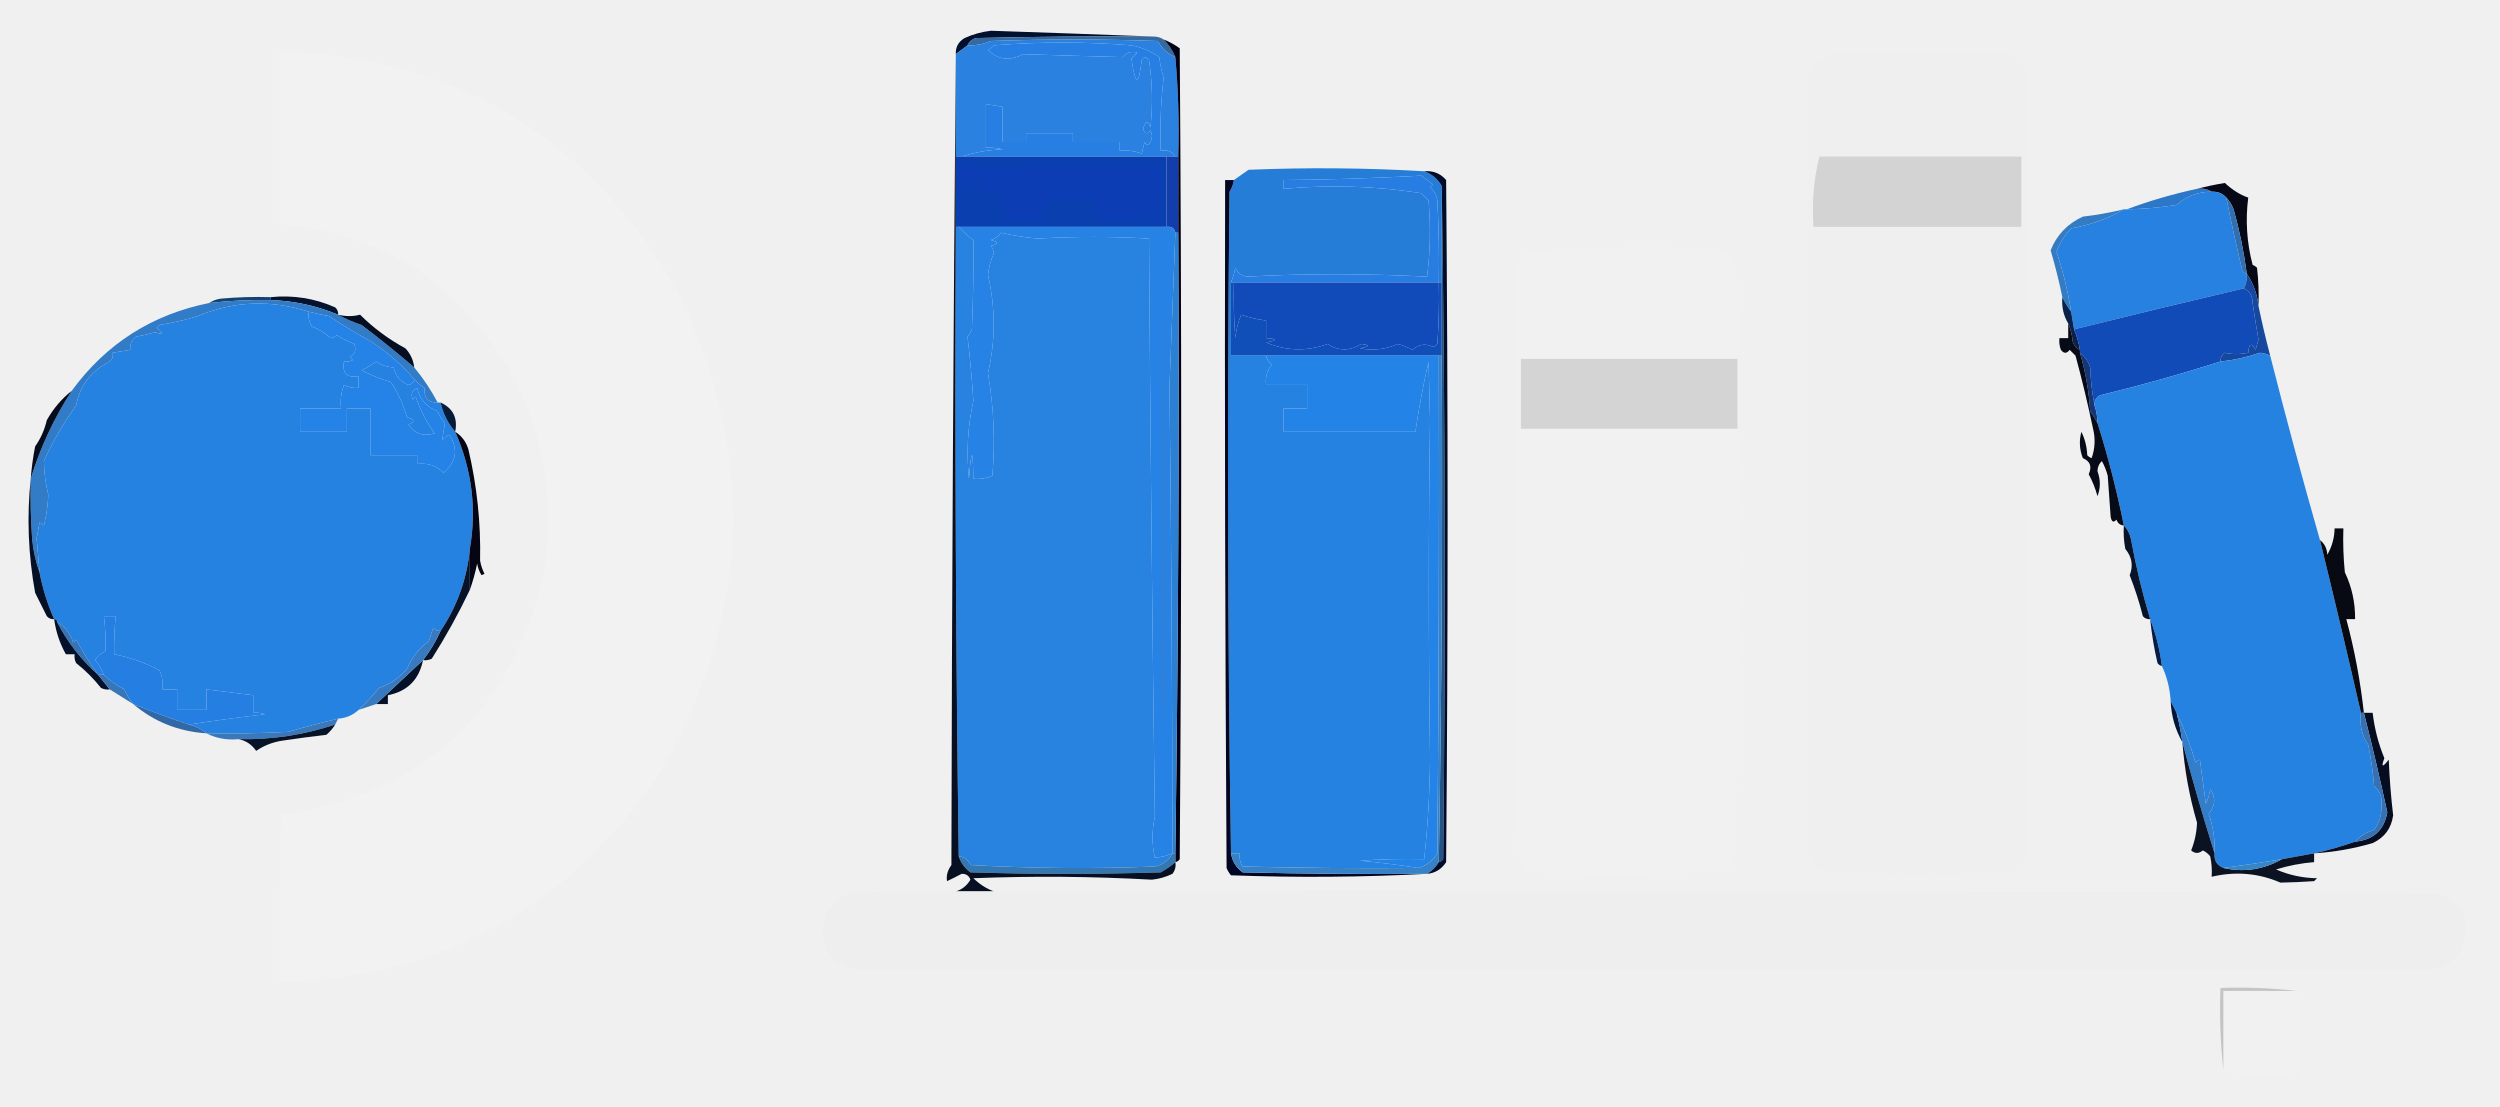
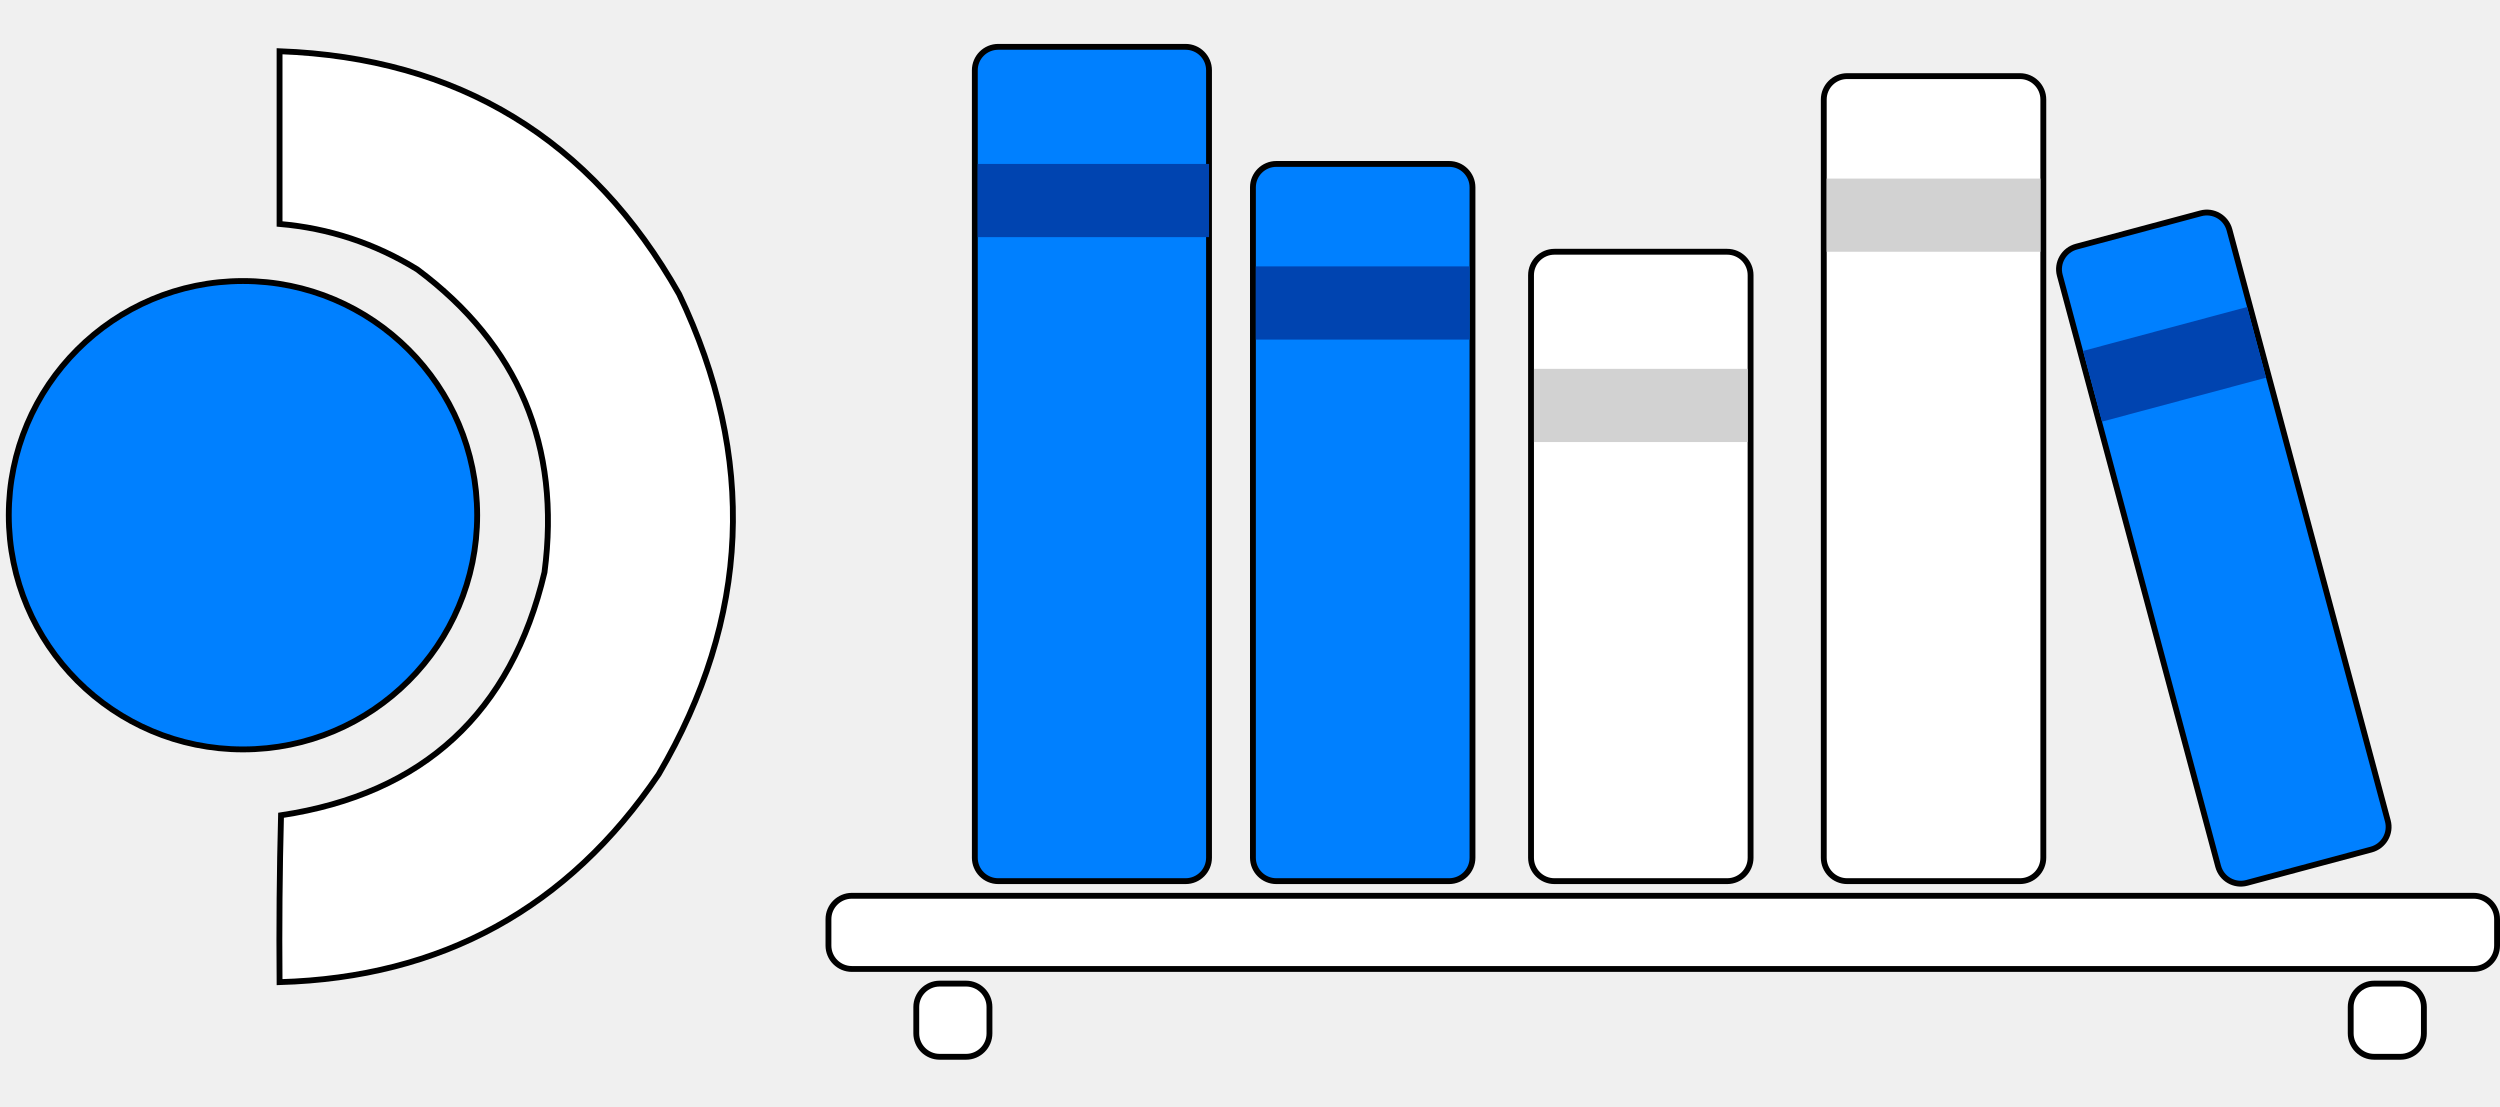
<svg xmlns="http://www.w3.org/2000/svg" version="1.1" width="854px" height="378px" viewBox="217 444 854 378" preserveAspectRatio="xMidYMid meet" style="shape-rendering:geometricPrecision; text-rendering:geometricPrecision; image-rendering:optimizeQuality; fill-rule:evenodd; clip-rule:evenodd">
-   <g>
-     <path style="opacity:1" fill="#01112d" d="M 611.5,456.5 C 591.164,456.333 570.831,456.5 550.5,457C 549.058,457.377 548.058,458.21 547.5,459.5C 546.167,460.5 544.833,461.5 543.5,462.5C 543.393,460.097 544.393,458.264 546.5,457C 549.362,455.701 552.362,454.868 555.5,454.5C 574.32,455.129 592.987,455.796 611.5,456.5 Z" />
+   <style>
+         .steam-blue { fill:#0080FF; }
+         .steam-blue-dark { fill:#0044B0; }
+         .steam-light { fill:#FFFFFF; }
+         .steam-light-soft { fill:#D2D2D2; }
+         .steam-stroke-dark { stroke:#000000; stroke-width:2; }
+         .round { rx:8; ry:8; }
+     </style>
+   <g id="deck-icon">
+     <g id="semi-circle">
+       <path class="steam-light steam-stroke-dark" d="M 312.5,461.5 C 373.539,463.763 419.039,491.43 449,544.5C 475.648,600.403 473.314,655.069 442,708.5C 411.013,754.246 367.846,777.913 312.5,779.5C 312.333,760.497 312.5,741.497 313,722.5C 361.661,715.155 391.661,687.488 403,639.5C 408.643,596.312 394.143,561.812 359.5,536C 344.981,527.105 329.315,521.938 312.5,520.5C 312.5,500.833 312.5,481.167 312.5,461.5 Z" />
+     </g>
+     <g id="circle">
+       <circle id="deck-circle" cx="300" cy="620" r="80" class="steam-blue steam-stroke-dark" />
+     </g>
  </g>
-   <g>
-     <path style="opacity:1" fill="#356aa0" d="M 611.5,456.5 C 612.609,456.557 613.609,456.89 614.5,457.5C 616.252,459.246 617.585,461.246 618.5,463.5C 615.881,462.355 613.881,460.521 612.5,458C 593.5,457.333 574.5,457.333 555.5,458C 552.937,459.079 550.271,459.579 547.5,459.5C 548.058,458.21 549.058,457.377 550.5,457C 570.831,456.5 591.164,456.333 611.5,456.5 Z" />
-   </g>
-   <g>
-     <path style="opacity:1" fill="#f2f2f2" d="M 312.5,461.5 C 373.539,463.763 419.039,491.43 449,544.5C 475.648,600.403 473.314,655.069 442,708.5C 411.013,754.246 367.846,777.913 312.5,779.5C 312.333,760.497 312.5,741.497 313,722.5C 361.661,715.155 391.661,687.488 403,639.5C 408.643,596.312 394.143,561.812 359.5,536C 344.981,527.105 329.315,521.938 312.5,520.5C 312.5,500.833 312.5,481.167 312.5,461.5 Z" />
-   </g>
-   <g>
-     <path style="opacity:1" fill="#2a81df" d="M 618.5,463.5 C 619.495,474.654 619.828,485.988 619.5,497.5C 619.167,497.5 618.833,497.5 618.5,497.5C 617.448,495.744 615.781,495.077 613.5,495.5C 613.197,487.111 613.53,478.778 614.5,470.5C 613.787,468.224 613.287,465.891 613,463.5C 610.162,461.501 606.995,460.168 603.5,459.5C 587.838,458.229 572.171,458.229 556.5,459.5C 555.975,460.192 555.308,460.692 554.5,461C 557.854,464.45 561.854,464.95 566.5,462.5C 578.1,462.892 589.433,463.226 600.5,463.5C 601.869,461.876 603.536,461.376 605.5,462C 604.833,462.667 604.167,463.333 603.5,464C 604.825,473.377 605.991,473.544 607,464.5C 607.741,463.359 608.575,463.359 609.5,464.5C 610.665,472.145 610.831,479.812 610,487.5C 609.07,485.034 608.237,485.201 607.5,488C 608.01,489.826 608.844,489.993 610,488.5C 610.667,489.833 610.667,491.167 610,492.5C 609.333,493.833 608.667,493.833 608,492.5C 607.667,493.833 607.333,495.167 607,496.5C 604.619,495.565 602.119,495.232 599.5,495.5C 599.5,494.5 599.5,493.5 599.5,492.5C 594.167,492.5 588.833,492.5 583.5,492.5C 583.5,491.5 583.5,490.5 583.5,489.5C 578.167,489.5 572.833,489.5 567.5,489.5C 567.5,490.5 567.5,491.5 567.5,492.5C 564.833,492.5 562.167,492.5 559.5,492.5C 559.5,488.5 559.5,484.5 559.5,480.5C 557.5,480.167 555.5,479.833 553.5,479.5C 553.5,484.5 553.5,489.5 553.5,494.5C 555.527,494.338 557.527,494.505 559.5,495C 554.588,495.222 549.921,496.055 545.5,497.5C 544.833,497.5 544.167,497.5 543.5,497.5C 543.5,486.167 543.5,474.833 543.5,463.5C 543.5,463.167 543.5,462.833 543.5,462.5C 544.833,461.5 546.167,460.5 547.5,459.5C 550.271,459.579 552.937,459.079 555.5,458C 574.5,457.333 593.5,457.333 612.5,458C 613.881,460.521 615.881,462.355 618.5,463.5 Z" />
-   </g>
-   <g>
-     <path style="opacity:1" fill="#277ee3" d="M 618.5,497.5 C 617.5,497.5 616.5,497.5 615.5,497.5C 592.167,497.5 568.833,497.5 545.5,497.5C 549.921,496.055 554.588,495.222 559.5,495C 557.527,494.505 555.527,494.338 553.5,494.5C 553.5,489.5 553.5,484.5 553.5,479.5C 555.5,479.833 557.5,480.167 559.5,480.5C 559.5,484.5 559.5,488.5 559.5,492.5C 562.167,492.5 564.833,492.5 567.5,492.5C 567.5,491.5 567.5,490.5 567.5,489.5C 572.833,489.5 578.167,489.5 583.5,489.5C 583.5,490.5 583.5,491.5 583.5,492.5C 588.833,492.5 594.167,492.5 599.5,492.5C 599.5,493.5 599.5,494.5 599.5,495.5C 602.119,495.232 604.619,495.565 607,496.5C 607.333,495.167 607.667,493.833 608,492.5C 608.667,493.833 609.333,493.833 610,492.5C 610.667,491.167 610.667,489.833 610,488.5C 608.844,489.993 608.01,489.826 607.5,488C 608.237,485.201 609.07,485.034 610,487.5C 610.831,479.812 610.665,472.145 609.5,464.5C 608.575,463.359 607.741,463.359 607,464.5C 605.991,473.544 604.825,473.377 603.5,464C 604.167,463.333 604.833,462.667 605.5,462C 603.536,461.376 601.869,461.876 600.5,463.5C 589.433,463.226 578.1,462.892 566.5,462.5C 561.854,464.95 557.854,464.45 554.5,461C 555.308,460.692 555.975,460.192 556.5,459.5C 572.171,458.229 587.838,458.229 603.5,459.5C 606.995,460.168 610.162,461.501 613,463.5C 613.287,465.891 613.787,468.224 614.5,470.5C 613.53,478.778 613.197,487.111 613.5,495.5C 615.781,495.077 617.448,495.744 618.5,497.5 Z" />
-   </g>
-   <g>
-     <path style="opacity:1" fill="#267dd7" d="M 703.5,502.5 C 706.086,503.415 708.086,505.082 709.5,507.5C 709.5,518.5 709.5,529.5 709.5,540.5C 709.167,540.5 708.833,540.5 708.5,540.5C 708.666,531.161 708.5,521.827 708,512.5C 707.727,510.671 706.893,509.171 705.5,508C 705.833,507.667 706.167,507.333 706.5,507C 705.167,506 703.833,505 702.5,504C 686.868,504.872 671.201,505.372 655.5,505.5C 655.5,506.5 655.5,507.5 655.5,508.5C 671.217,507.059 686.884,507.559 702.5,510C 703.333,510.833 704.167,511.667 705,512.5C 705.744,521.202 705.578,529.868 704.5,538.5C 683.148,537.406 662.648,537.406 643,538.5C 641.11,538.215 639.777,537.215 639,535.5C 638.648,537.247 638.148,538.914 637.5,540.5C 637.5,548.833 637.5,557.167 637.5,565.5C 637.5,622.167 637.5,678.833 637.5,735.5C 636.334,660.334 636.168,585.001 637,509.5C 637.791,508.255 638.291,506.922 638.5,505.5C 640.138,504.343 641.804,503.176 643.5,502C 663.671,501.171 683.671,501.338 703.5,502.5 Z" />
-   </g>
-   <g>
-     <path style="opacity:1" fill="#2d77c8" d="M 967.5,508.5 C 969.415,508.216 971.081,508.549 972.5,509.5C 967.887,509.482 963.887,510.982 960.5,514C 954.865,514.904 949.198,515.404 943.5,515.5C 951.235,512.619 959.235,510.285 967.5,508.5 Z" />
-   </g>
-   <g>
-     <path style="opacity:1" fill="#070816" d="M 988.5,548.5 C 988.073,544.491 986.739,540.824 984.5,537.5C 983.526,530.073 982.026,522.739 980,515.5C 979.392,513.934 978.558,512.6 977.5,511.5C 976.18,510.058 974.514,509.392 972.5,509.5C 971.081,508.549 969.415,508.216 967.5,508.5C 970.509,507.717 973.676,507.05 977,506.5C 979.64,508.928 982.306,510.595 985,511.5C 984.005,519.229 984.505,526.896 986.5,534.5C 987.086,534.709 987.586,535.043 988,535.5C 988.499,539.821 988.666,544.154 988.5,548.5 Z" />
-   </g>
-   <g>
-     <path style="opacity:1" fill="#123daa" d="M 615.5,497.5 C 616.5,497.5 617.5,497.5 618.5,497.5C 618.833,497.5 619.167,497.5 619.5,497.5C 619.5,506.167 619.5,514.833 619.5,523.5C 619.167,523.5 618.833,523.5 618.5,523.5C 618.179,521.952 617.179,521.285 615.5,521.5C 615.5,513.5 615.5,505.5 615.5,497.5 Z" />
-   </g>
-   <g>
-     <path style="opacity:1" fill="#093faf" d="M 543.5,497.5 C 544.167,497.5 544.833,497.5 545.5,497.5C 568.833,497.5 592.167,497.5 615.5,497.5C 615.5,505.5 615.5,513.5 615.5,521.5C 591.833,521.5 568.167,521.5 544.5,521.5C 544.167,521.5 543.833,521.5 543.5,521.5C 543.5,513.5 543.5,505.5 543.5,497.5 Z" />
-   </g>
-   <g>
-     <path style="opacity:1" fill="#0d3db4" d="M 545.5,498.5 C 546.222,498.918 546.722,499.584 547,500.5C 547.333,499.833 547.667,499.167 548,498.5C 548.368,499.91 549.201,500.91 550.5,501.5C 570.937,500.725 591.937,500.391 613.5,500.5C 613.241,504.24 613.574,507.906 614.5,511.5C 612.266,512.738 611.932,514.404 613.5,516.5C 613.281,517.938 612.781,519.271 612,520.5C 611.333,519.167 610.667,519.167 610,520.5C 610.021,514.849 608.855,514.349 606.5,519C 601.833,519.667 597.167,519.667 592.5,519C 591.726,516.595 591.226,514.095 591,511.5C 586.333,512.833 581.667,512.833 577,511.5C 574.604,513.741 573.104,516.407 572.5,519.5C 568.486,519.666 564.486,519.499 560.5,519C 559.718,516.26 559.218,513.426 559,510.5C 556.619,509.565 554.119,509.232 551.5,509.5C 551.657,508.127 551.49,506.793 551,505.5C 550.374,507.991 549.541,507.991 548.5,505.5C 547.147,506.685 545.98,508.019 545,509.5C 544.322,505.779 544.489,502.112 545.5,498.5 Z" />
-   </g>
-   <g>
-     <path style="opacity:1" fill="#efefef" d="M 843.5,461.5 C 862.836,461.333 882.17,461.5 901.5,462C 904.937,463.105 907.437,465.272 909,468.5C 909.667,557.5 909.667,646.5 909,735.5C 908.214,738.583 906.381,740.749 903.5,742C 882.5,742.667 861.5,742.667 840.5,742C 837.619,740.749 835.786,738.583 835,735.5C 834.333,646.833 834.333,558.167 835,469.5C 836.73,465.57 839.564,462.903 843.5,461.5 Z" />
-   </g>
-   <g>
-     <path style="opacity:1" fill="#d3d3d3" d="M 838.5,497.5 C 861.5,497.5 884.5,497.5 907.5,497.5C 907.5,505.5 907.5,513.5 907.5,521.5C 883.833,521.5 860.167,521.5 836.5,521.5C 835.915,513.228 836.582,505.228 838.5,497.5 Z" />
-   </g>
-   <g>
-     <path style="opacity:1" fill="#2781e1" d="M 972.5,509.5 C 974.514,509.392 976.18,510.058 977.5,511.5C 979.156,519.801 980.99,528.134 983,536.5C 983.383,537.056 983.883,537.389 984.5,537.5C 984.634,539.292 984.301,540.958 983.5,542.5C 964.212,547.027 944.878,551.694 925.5,556.5C 925.167,554.5 924.833,552.5 924.5,550.5C 923.423,543.547 921.756,536.714 919.5,530C 920.615,526.99 922.281,524.324 924.5,522C 930.997,520.893 936.997,518.726 942.5,515.5C 942.833,515.5 943.167,515.5 943.5,515.5C 949.198,515.404 954.865,514.904 960.5,514C 963.887,510.982 967.887,509.482 972.5,509.5 Z" />
-   </g>
-   <g>
-     <path style="opacity:1" fill="#326fb0" d="M 977.5,511.5 C 978.558,512.6 979.392,513.934 980,515.5C 982.026,522.739 983.526,530.073 984.5,537.5C 983.883,537.389 983.383,537.056 983,536.5C 980.99,528.134 979.156,519.801 977.5,511.5 Z" />
-   </g>
-   <g>
-     <path style="opacity:1" fill="#2682e5" d="M 544.5,521.5 C 568.167,521.5 591.833,521.5 615.5,521.5C 617.179,521.285 618.179,521.952 618.5,523.5C 617.84,541 617.173,558.5 616.5,576C 617.14,629.184 617.474,682.351 617.5,735.5C 615.519,736.348 613.519,736.848 611.5,737C 610.448,732.402 610.448,727.735 611.5,723C 610.621,657.113 609.954,591.28 609.5,525.5C 596.876,524.755 584.209,524.755 571.5,525.5C 567.243,525.115 563.076,524.449 559,523.5C 558.097,524.701 556.931,525.535 555.5,526C 558.167,526.667 558.167,527.333 555.5,528C 556.059,528.725 556.392,529.558 556.5,530.5C 555.43,532.879 554.763,535.379 554.5,538C 557.085,549.18 557.085,560.346 554.5,571.5C 556.489,583.088 556.989,594.755 556,606.5C 553.959,607.423 551.792,607.756 549.5,607.5C 549.329,596.854 548.829,596.854 548,607.5C 547.059,598.482 547.559,589.649 549.5,581C 549.039,573.592 548.372,566.259 547.5,559C 548.126,558.25 548.626,557.416 549,556.5C 549.448,546.129 549.615,535.962 549.5,526C 547.638,524.634 545.972,523.134 544.5,521.5 Z" />
-   </g>
-   <g>
-     <path style="opacity:1" fill="#277de2" d="M 708.5,540.5 C 685.167,540.5 661.833,540.5 638.5,540.5C 638.167,540.5 637.833,540.5 637.5,540.5C 638.148,538.914 638.648,537.247 639,535.5C 639.777,537.215 641.11,538.215 643,538.5C 662.648,537.406 683.148,537.406 704.5,538.5C 705.578,529.868 705.744,521.202 705,512.5C 704.167,511.667 703.333,510.833 702.5,510C 686.884,507.559 671.217,507.059 655.5,508.5C 655.5,507.5 655.5,506.5 655.5,505.5C 671.201,505.372 686.868,504.872 702.5,504C 703.833,505 705.167,506 706.5,507C 706.167,507.333 705.833,507.667 705.5,508C 706.893,509.171 707.727,510.671 708,512.5C 708.5,521.827 708.666,531.161 708.5,540.5 Z" />
-   </g>
-   <g>
-     <path style="opacity:1" fill="#337cc3" d="M 942.5,515.5 C 936.997,518.726 930.997,520.893 924.5,522C 922.281,524.324 920.615,526.99 919.5,530C 921.756,536.714 923.423,543.547 924.5,550.5C 923.313,548.928 922.313,547.261 921.5,545.5C 920.388,540.155 919.055,534.822 917.5,529.5C 919.604,524.228 923.27,520.395 928.5,518C 933.256,517.443 937.923,516.61 942.5,515.5 Z" />
-   </g>
-   <g>
-     <path style="opacity:1" fill="#144373" d="M 309.5,545.5 C 309.5,545.833 309.5,546.167 309.5,546.5C 302.471,546.377 295.471,546.71 288.5,547.5C 289.609,546.71 290.942,546.21 292.5,546C 298.157,545.501 303.824,545.334 309.5,545.5 Z" />
-   </g>
-   <g>
-     <path style="opacity:1" fill="#05132e" d="M 309.5,546.5 C 309.5,546.167 309.5,545.833 309.5,545.5C 317.173,544.736 324.507,545.903 331.5,549C 332.252,549.671 332.586,550.504 332.5,551.5C 325.159,548.442 317.493,546.775 309.5,546.5 Z" />
-   </g>
-   <g>
-     <path style="opacity:1" fill="#327bc7" d="M 309.5,546.5 C 317.493,546.775 325.159,548.442 332.5,551.5C 334.96,552.891 337.626,554.058 340.5,555C 346.664,559.667 352.664,564.5 358.5,569.5C 361.585,573.246 364.251,577.246 366.5,581.5C 363.234,581.567 361.734,579.901 362,576.5C 360.641,575.635 359.474,574.635 358.5,573.5C 354.173,568.486 349.173,564.153 343.5,560.5C 338.7,557.911 334.033,555.078 329.5,552C 327.134,551.56 324.801,551.06 322.5,550.5C 309.545,546.309 296.878,546.809 284.5,552C 280.241,553.295 275.908,554.295 271.5,555C 271.167,555.333 270.833,555.667 270.5,556C 273.084,557.994 272.918,558.494 270,557.5C 267.865,558.127 265.698,558.627 263.5,559C 261.963,560.11 261.297,561.61 261.5,563.5C 259.5,563.833 257.5,564.167 255.5,564.5C 255.719,565.675 255.386,566.675 254.5,567.5C 248.141,570.677 244.308,575.677 243,582.5C 238.676,588.483 235.009,594.817 232,601.5C 232.045,605.335 232.545,609.168 233.5,613C 233.359,616.552 232.859,620.052 232,623.5C 231.586,623.043 231.086,622.709 230.5,622.5C 230.167,624.333 229.833,626.167 229.5,628C 229.89,631.835 230.223,635.668 230.5,639.5C 229.252,636.058 228.419,632.392 228,628.5C 227.5,621.508 227.334,614.508 227.5,607.5C 230.744,596.897 235.411,586.897 241.5,577.5C 253.251,561.425 268.918,551.425 288.5,547.5C 295.471,546.71 302.471,546.377 309.5,546.5 Z" />
-   </g>
-   <g>
-     <path style="opacity:1" fill="#2682e1" d="M 322.5,550.5 C 322.215,552.288 322.548,553.955 323.5,555.5C 325.911,556.454 328.077,557.788 330,559.5C 330.772,559.355 331.439,559.022 332,558.5C 333.912,559.692 335.912,560.692 338,561.5C 338.783,563.433 338.283,564.933 336.5,566C 336.833,566.333 337.167,566.667 337.5,567C 336.552,567.483 335.552,567.649 334.5,567.5C 333.833,571.5 335.5,573.167 339.5,572.5C 339.5,573.833 339.5,575.167 339.5,576.5C 337.738,576.643 336.071,576.309 334.5,575.5C 333.52,578.086 333.187,580.753 333.5,583.5C 328.833,583.5 324.167,583.5 319.5,583.5C 319.5,586.167 319.5,588.833 319.5,591.5C 324.833,591.5 330.167,591.5 335.5,591.5C 335.5,588.833 335.5,586.167 335.5,583.5C 338.167,583.5 340.833,583.5 343.5,583.5C 343.5,588.833 343.5,594.167 343.5,599.5C 348.833,599.5 354.167,599.5 359.5,599.5C 359.5,600.5 359.5,601.5 359.5,602.5C 363.073,602.041 366.073,603.041 368.5,605.5C 372.953,601.779 373.62,597.446 370.5,592.5C 369.522,592.977 368.689,593.643 368,594.5C 368.333,592.5 368.667,590.5 369,588.5C 367.916,587.335 367.083,586.002 366.5,584.5C 362.732,583.066 360.398,580.4 359.5,576.5C 357.717,577.348 357.217,578.681 358,580.5C 358.333,580.167 358.667,579.833 359,579.5C 360.528,584.058 362.695,588.225 365.5,592C 361.688,593.207 358.688,592.207 356.5,589C 358.901,588.195 358.734,587.362 356,586.5C 354.76,582.161 352.927,578.161 350.5,574.5C 347.008,573.465 343.675,572.132 340.5,570.5C 341.892,569.935 343.559,568.935 345.5,567.5C 347.323,568.747 349.323,569.414 351.5,569.5C 352.095,572.425 353.761,574.425 356.5,575.5C 357.713,575.253 358.38,574.586 358.5,573.5C 359.474,574.635 360.641,575.635 362,576.5C 361.734,579.901 363.234,581.567 366.5,581.5C 366.833,581.5 367.167,581.5 367.5,581.5C 368.332,585.309 369.999,588.643 372.5,591.5C 378.203,604.447 379.87,617.78 377.5,631.5C 376.529,641.709 373.196,651.042 367.5,659.5C 366.504,659.586 365.671,659.252 365,658.5C 364.5,660 364,661.5 363.5,663C 360.177,665.459 357.677,668.626 356,672.5C 353.401,675.545 350.234,677.712 346.5,679C 344.251,681.744 341.917,684.244 339.5,686.5C 337.574,688.293 335.241,689.293 332.5,689.5C 326.864,690.827 321.198,692.327 315.5,694C 306.173,694.5 296.839,694.666 287.5,694.5C 285.751,693.015 283.751,692.015 281.5,691.5C 290.132,690.171 298.799,689.004 307.5,688C 306.207,687.51 304.873,687.343 303.5,687.5C 303.5,685.5 303.5,683.5 303.5,681.5C 298.167,680.833 292.833,680.167 287.5,679.5C 287.5,681.833 287.5,684.167 287.5,686.5C 284.167,686.5 280.833,686.5 277.5,686.5C 277.5,684.167 277.5,681.833 277.5,679.5C 275.833,679.5 274.167,679.5 272.5,679.5C 272.756,677.208 272.423,675.041 271.5,673C 266.614,670.413 261.447,668.579 256,667.5C 255.924,663.181 256.091,658.848 256.5,654.5C 255.167,654.5 253.833,654.5 252.5,654.5C 253.004,658.507 253.17,662.507 253,666.5C 251.513,667.155 250.347,668.155 249.5,669.5C 250.763,671.029 251.763,672.695 252.5,674.5C 251.833,674.5 251.167,674.5 250.5,674.5C 247.772,670.724 245.272,666.724 243,662.5C 242.667,662.833 242.333,663.167 242,663.5C 241.037,660.383 239.204,658.049 236.5,656.5C 236.5,655.833 236.167,655.5 235.5,655.5C 233.218,650.376 231.551,645.042 230.5,639.5C 230.223,635.668 229.89,631.835 229.5,628C 229.833,626.167 230.167,624.333 230.5,622.5C 231.086,622.709 231.586,623.043 232,623.5C 232.859,620.052 233.359,616.552 233.5,613C 232.545,609.168 232.045,605.335 232,601.5C 235.009,594.817 238.676,588.483 243,582.5C 244.308,575.677 248.141,570.677 254.5,567.5C 255.386,566.675 255.719,565.675 255.5,564.5C 257.5,564.167 259.5,563.833 261.5,563.5C 261.297,561.61 261.963,560.11 263.5,559C 265.698,558.627 267.865,558.127 270,557.5C 272.918,558.494 273.084,557.994 270.5,556C 270.833,555.667 271.167,555.333 271.5,555C 275.908,554.295 280.241,553.295 284.5,552C 296.878,546.809 309.545,546.309 322.5,550.5 Z" />
-   </g>
-   <g>
-     <path style="opacity:1" fill="#104fb7" d="M 637.5,540.5 C 637.833,540.5 638.167,540.5 638.5,540.5C 638.334,546.842 638.5,553.175 639,559.5C 639.241,556.711 639.908,554.044 641,551.5C 643.454,552.397 646.287,553.063 649.5,553.5C 649.5,555.5 649.5,557.5 649.5,559.5C 653.449,559.693 653.449,560.193 649.5,561C 656.483,563.928 663.483,564.095 670.5,561.5C 674.239,563.96 678.072,563.96 682,561.5C 685.104,561.851 684.937,562.351 681.5,563C 686.056,563.846 690.389,563.346 694.5,561.5C 696.246,561.971 697.913,562.638 699.5,563.5C 701.674,561.56 704.007,561.226 706.5,562.5C 707.086,562.291 707.586,561.957 708,561.5C 708.5,554.508 708.666,547.508 708.5,540.5C 708.833,540.5 709.167,540.5 709.5,540.5C 709.5,548.833 709.5,557.167 709.5,565.5C 709.167,565.5 708.833,565.5 708.5,565.5C 688.833,565.5 669.167,565.5 649.5,565.5C 645.5,565.5 641.5,565.5 637.5,565.5C 637.5,557.167 637.5,548.833 637.5,540.5 Z" />
-   </g>
-   <g>
-     <path style="opacity:1" fill="#114bba" d="M 638.5,540.5 C 661.833,540.5 685.167,540.5 708.5,540.5C 708.666,547.508 708.5,554.508 708,561.5C 707.586,561.957 707.086,562.291 706.5,562.5C 704.007,561.226 701.674,561.56 699.5,563.5C 697.913,562.638 696.246,561.971 694.5,561.5C 690.389,563.346 686.056,563.846 681.5,563C 684.937,562.351 685.104,561.851 682,561.5C 678.072,563.96 674.239,563.96 670.5,561.5C 663.483,564.095 656.483,563.928 649.5,561C 653.449,560.193 653.449,559.693 649.5,559.5C 649.5,557.5 649.5,555.5 649.5,553.5C 646.287,553.063 643.454,552.397 641,551.5C 639.908,554.044 639.241,556.711 639,559.5C 638.5,553.175 638.334,546.842 638.5,540.5 Z" />
-   </g>
-   <g>
-     <path style="opacity:1" fill="#09214b" d="M 921.5,545.5 C 922.313,547.261 923.313,548.928 924.5,550.5C 924.833,552.5 925.167,554.5 925.5,556.5C 926.449,558.737 927.116,561.071 927.5,563.5C 926.21,562.942 925.377,561.942 925,560.5C 924.809,558.292 924.309,556.292 923.5,554.5C 921.877,551.785 921.21,548.785 921.5,545.5 Z" />
-   </g>
-   <g>
-     <path style="opacity:1" fill="#114bb8" d="M 983.5,542.5 C 985.511,543.417 986.511,545.083 986.5,547.5C 987.102,551.677 987.769,555.843 988.5,560C 988.167,561.167 987.833,562.333 987.5,563.5C 986.117,560.924 985.283,561.258 985,564.5C 982.103,565.097 979.436,565.097 977,564.5C 975.961,565.244 975.461,566.244 975.5,567.5C 962.129,571.764 948.463,575.598 934.5,579C 933.027,579.71 932.36,580.876 932.5,582.5C 931.675,578.353 931.175,574.019 931,569.5C 930.303,567.416 929.136,565.749 927.5,564.5C 927.5,564.167 927.5,563.833 927.5,563.5C 927.116,561.071 926.449,558.737 925.5,556.5C 944.878,551.694 964.212,547.027 983.5,542.5 Z" />
-   </g>
-   <g>
-     <path style="opacity:1" fill="#060f22" d="M 332.5,551.5 C 335.106,552.136 337.606,552.136 340,551.5C 344.533,556.012 349.7,559.846 355.5,563C 357.219,564.87 358.219,567.037 358.5,569.5C 352.664,564.5 346.664,559.667 340.5,555C 337.626,554.058 334.96,552.891 332.5,551.5 Z" />
-   </g>
-   <g>
-     <path style="opacity:1" fill="#1648a0" d="M 984.5,537.5 C 986.739,540.824 988.073,544.491 988.5,548.5C 989.676,554.203 991.009,559.87 992.5,565.5C 991.423,564.982 990.256,564.648 989,564.5C 984.601,566.024 980.101,567.024 975.5,567.5C 975.461,566.244 975.961,565.244 977,564.5C 979.436,565.097 982.103,565.097 985,564.5C 985.283,561.258 986.117,560.924 987.5,563.5C 987.833,562.333 988.167,561.167 988.5,560C 987.769,555.843 987.102,551.677 986.5,547.5C 986.511,545.083 985.511,543.417 983.5,542.5C 984.301,540.958 984.634,539.292 984.5,537.5 Z" />
-   </g>
-   <g>
-     <path style="opacity:1" fill="#2582e1" d="M 637.5,565.5 C 641.5,565.5 645.5,565.5 649.5,565.5C 649.721,566.735 650.388,567.735 651.5,568.5C 649.829,570.51 649.162,572.843 649.5,575.5C 654.167,575.5 658.833,575.5 663.5,575.5C 663.5,578.167 663.5,580.833 663.5,583.5C 660.833,583.5 658.167,583.5 655.5,583.5C 655.5,586.167 655.5,588.833 655.5,591.5C 670.5,591.5 685.5,591.5 700.5,591.5C 701.675,583.46 703.175,575.46 705,567.5C 705.167,574.167 705.333,580.833 705.5,587.5C 704.954,625.756 704.954,664.09 705.5,702.5C 705.436,714.284 704.769,725.951 703.5,737.5C 696.159,737.334 688.826,737.5 681.5,738C 688.185,738.623 694.852,739.456 701.5,740.5C 681.497,740.667 661.497,740.5 641.5,740C 640.62,738.644 640.286,737.144 640.5,735.5C 639.5,735.5 638.5,735.5 637.5,735.5C 637.5,678.833 637.5,622.167 637.5,565.5 Z" />
-   </g>
-   <g>
-     <path style="opacity:1" fill="#2582e7" d="M 322.5,550.5 C 324.801,551.06 327.134,551.56 329.5,552C 334.033,555.078 338.7,557.911 343.5,560.5C 349.173,564.153 354.173,568.486 358.5,573.5C 358.38,574.586 357.713,575.253 356.5,575.5C 353.761,574.425 352.095,572.425 351.5,569.5C 349.323,569.414 347.323,568.747 345.5,567.5C 343.559,568.935 341.892,569.935 340.5,570.5C 343.675,572.132 347.008,573.465 350.5,574.5C 352.927,578.161 354.76,582.161 356,586.5C 358.734,587.362 358.901,588.195 356.5,589C 358.688,592.207 361.688,593.207 365.5,592C 362.695,588.225 360.528,584.058 359,579.5C 358.667,579.833 358.333,580.167 358,580.5C 357.217,578.681 357.717,577.348 359.5,576.5C 360.398,580.4 362.732,583.066 366.5,584.5C 367.083,586.002 367.916,587.335 369,588.5C 368.667,590.5 368.333,592.5 368,594.5C 368.689,593.643 369.522,592.977 370.5,592.5C 373.62,597.446 372.953,601.779 368.5,605.5C 366.073,603.041 363.073,602.041 359.5,602.5C 359.5,601.5 359.5,600.5 359.5,599.5C 354.167,599.5 348.833,599.5 343.5,599.5C 343.5,594.167 343.5,588.833 343.5,583.5C 340.833,583.5 338.167,583.5 335.5,583.5C 335.5,586.167 335.5,588.833 335.5,591.5C 330.167,591.5 324.833,591.5 319.5,591.5C 319.5,588.833 319.5,586.167 319.5,583.5C 324.167,583.5 328.833,583.5 333.5,583.5C 333.187,580.753 333.52,578.086 334.5,575.5C 336.071,576.309 337.738,576.643 339.5,576.5C 339.5,575.167 339.5,573.833 339.5,572.5C 335.5,573.167 333.833,571.5 334.5,567.5C 335.552,567.649 336.552,567.483 337.5,567C 337.167,566.667 336.833,566.333 336.5,566C 338.283,564.933 338.783,563.433 338,561.5C 335.912,560.692 333.912,559.692 332,558.5C 331.439,559.022 330.772,559.355 330,559.5C 328.077,557.788 325.911,556.454 323.5,555.5C 322.548,553.955 322.215,552.288 322.5,550.5 Z" />
-   </g>
-   <g>
-     <path style="opacity:1" fill="#2383e6" d="M 649.5,565.5 C 669.167,565.5 688.833,565.5 708.5,565.5C 708.667,622.168 708.5,678.834 708,735.5C 706.482,738.009 704.315,739.676 701.5,740.5C 694.852,739.456 688.185,738.623 681.5,738C 688.826,737.5 696.159,737.334 703.5,737.5C 704.769,725.951 705.436,714.284 705.5,702.5C 704.954,664.09 704.954,625.756 705.5,587.5C 705.333,580.833 705.167,574.167 705,567.5C 703.175,575.46 701.675,583.46 700.5,591.5C 685.5,591.5 670.5,591.5 655.5,591.5C 655.5,588.833 655.5,586.167 655.5,583.5C 658.167,583.5 660.833,583.5 663.5,583.5C 663.5,580.833 663.5,578.167 663.5,575.5C 658.833,575.5 654.167,575.5 649.5,575.5C 649.162,572.843 649.829,570.51 651.5,568.5C 650.388,567.735 649.721,566.735 649.5,565.5 Z" />
-   </g>
-   <g>
-     <path style="opacity:1" fill="#d4d4d4" d="M 810.5,566.5 C 810.5,574.5 810.5,582.5 810.5,590.5C 785.833,590.5 761.167,590.5 736.5,590.5C 736.5,582.5 736.5,574.5 736.5,566.5C 761.167,566.5 785.833,566.5 810.5,566.5 Z" />
-   </g>
-   <g>
-     <path style="opacity:1" fill="#153778" d="M 927.5,564.5 C 929.136,565.749 930.303,567.416 931,569.5C 931.175,574.019 931.675,578.353 932.5,582.5C 933.15,584.435 933.483,586.435 933.5,588.5C 932.768,587.192 931.934,585.858 931,584.5C 930.583,577.663 929.416,570.996 927.5,564.5 Z" />
-   </g>
-   <g>
-     <path style="opacity:1" fill="#2682e1" d="M 992.5,565.5 C 997.849,586.602 1003.52,607.602 1009.5,628.5C 1014.32,648.122 1018.99,667.789 1023.5,687.5C 1022.96,691.544 1023.79,695.211 1026,698.5C 1026.96,703.123 1027.62,707.79 1028,712.5C 1029.98,714.17 1030.81,716.336 1030.5,719C 1030.65,722.159 1029.82,724.992 1028,727.5C 1025.42,728.269 1023.25,729.602 1021.5,731.5C 1016.84,733.162 1012.17,734.495 1007.5,735.5C 1003.83,736.167 1000.17,736.833 996.5,737.5C 989.818,738.633 983.152,739.633 976.5,740.5C 974.273,739.599 973.273,737.933 973.5,735.5C 973.692,730.87 973.025,726.37 971.5,722C 973.81,719.246 973.976,716.413 972,713.5C 971.798,715.256 971.298,716.922 970.5,718.5C 969.833,713.5 969.167,708.5 968.5,703.5C 967.914,703.709 967.414,704.043 967,704.5C 965.281,698.489 963.115,692.822 960.5,687.5C 959.833,686.167 959.167,684.833 958.5,683.5C 958.245,679.2 957.245,675.2 955.5,671.5C 954.785,665.896 953.451,660.562 951.5,655.5C 948.831,646.652 946.664,637.652 945,628.5C 944.626,626.509 943.793,624.842 942.5,623.5C 940.108,611.661 937.108,599.995 933.5,588.5C 933.483,586.435 933.15,584.435 932.5,582.5C 932.36,580.876 933.027,579.71 934.5,579C 948.463,575.598 962.129,571.764 975.5,567.5C 980.101,567.024 984.601,566.024 989,564.5C 990.256,564.648 991.423,564.982 992.5,565.5 Z" />
-   </g>
-   <g>
-     <path style="opacity:1" fill="#2882e0" d="M 543.5,521.5 C 543.833,521.5 544.167,521.5 544.5,521.5C 545.972,523.134 547.638,524.634 549.5,526C 549.615,535.962 549.448,546.129 549,556.5C 548.626,557.416 548.126,558.25 547.5,559C 548.372,566.259 549.039,573.592 549.5,581C 547.559,589.649 547.059,598.482 548,607.5C 548.829,596.854 549.329,596.854 549.5,607.5C 551.792,607.756 553.959,607.423 556,606.5C 556.989,594.755 556.489,583.088 554.5,571.5C 557.085,560.346 557.085,549.18 554.5,538C 554.763,535.379 555.43,532.879 556.5,530.5C 556.392,529.558 556.059,528.725 555.5,528C 558.167,527.333 558.167,526.667 555.5,526C 556.931,525.535 558.097,524.701 559,523.5C 563.076,524.449 567.243,525.115 571.5,525.5C 584.209,524.755 596.876,524.755 609.5,525.5C 609.954,591.28 610.621,657.113 611.5,723C 610.448,727.735 610.448,732.402 611.5,737C 613.519,736.848 615.519,736.348 617.5,735.5C 616.229,737.934 614.229,739.434 611.5,740C 590.492,740.833 569.492,740.666 548.5,739.5C 547.717,737.712 546.384,736.712 544.5,736.5C 543.503,664.904 543.17,593.238 543.5,521.5 Z" />
-   </g>
-   <g>
-     <path style="opacity:1" fill="#000115" d="M 614.5,457.5 C 616.426,458.242 618.259,459.242 620,460.5C 620.667,552.833 620.667,645.167 620,737.5C 619.617,738.056 619.117,738.389 618.5,738.5C 618.5,737.5 618.5,736.5 618.5,735.5C 619.499,665.002 619.833,594.335 619.5,523.5C 619.5,514.833 619.5,506.167 619.5,497.5C 619.828,485.988 619.495,474.654 618.5,463.5C 617.585,461.246 616.252,459.246 614.5,457.5 Z" />
-   </g>
-   <g>
-     <path style="opacity:1" fill="#010622" d="M 638.5,505.5 C 638.291,506.922 637.791,508.255 637,509.5C 636.168,585.001 636.334,660.334 637.5,735.5C 637.948,738.233 639.281,740.399 641.5,742C 662.497,742.5 683.497,742.667 704.5,742.5C 682.337,743.663 660.004,743.83 637.5,743C 636.874,742.25 636.374,741.416 636,740.5C 635.5,662.167 635.333,583.834 635.5,505.5C 636.5,505.5 637.5,505.5 638.5,505.5 Z" />
-   </g>
-   <g>
-     <path style="opacity:1" fill="#061a39" d="M 367.5,581.5 C 371.753,583.448 373.42,586.781 372.5,591.5C 369.999,588.643 368.332,585.309 367.5,581.5 Z" />
-   </g>
-   <g>
-     <path style="opacity:1" fill="#f1f1f1" d="M 810.5,566.5 C 785.833,566.5 761.167,566.5 736.5,566.5C 736.5,574.5 736.5,582.5 736.5,590.5C 761.167,590.5 785.833,590.5 810.5,590.5C 810.667,639.168 810.5,687.834 810,736.5C 809.027,738.64 807.527,740.307 805.5,741.5C 783.841,742.666 762.174,742.833 740.5,742C 738.714,741.215 737.214,740.049 736,738.5C 734.843,704.226 734.343,669.892 734.5,635.5C 734.667,602.167 734.833,568.833 735,535.5C 736.122,533.376 737.622,531.543 739.5,530C 761.103,528.367 782.769,528.033 804.5,529C 807.381,530.251 809.214,532.417 810,535.5C 810.5,545.828 810.666,556.161 810.5,566.5 Z" />
-   </g>
-   <g>
-     <path style="opacity:1" fill="#050c1d" d="M 241.5,577.5 C 235.411,586.897 230.744,596.897 227.5,607.5C 227.781,603.812 228.281,600.145 229,596.5C 230.908,593.785 232.241,590.785 233,587.5C 235.233,583.55 238.067,580.216 241.5,577.5 Z" />
-   </g>
-   <g>
-     <path style="opacity:1" fill="#070a17" d="M 923.5,554.5 C 924.309,556.292 924.809,558.292 925,560.5C 925.377,561.942 926.21,562.942 927.5,563.5C 927.5,563.833 927.5,564.167 927.5,564.5C 929.416,570.996 930.583,577.663 931,584.5C 931.934,585.858 932.768,587.192 933.5,588.5C 937.108,599.995 940.108,611.661 942.5,623.5C 941.25,623.423 940.417,622.756 940,621.5C 938.984,622.634 938.317,622.301 938,620.5C 937.667,615.833 937.333,611.167 937,606.5C 936.529,604.754 935.862,603.087 935,601.5C 934.009,602.43 933.509,603.596 933.5,605C 934.567,607.869 934.567,610.703 933.5,613.5C 932.791,610.871 931.791,608.371 930.5,606C 931.691,603.389 931.024,601.556 928.5,600.5C 927.345,597.554 927.179,594.554 928,591.5C 929.216,593.962 929.882,596.629 930,599.5C 930.414,599.957 930.914,600.291 931.5,600.5C 932.657,597.216 932.824,593.882 932,590.5C 930.218,582.014 928.218,573.68 926,565.5C 925.333,564.833 924.667,564.167 924,563.5C 923,564.833 922,564.833 921,563.5C 920.51,562.207 920.343,560.873 920.5,559.5C 921.5,559.5 922.5,559.5 923.5,559.5C 923.5,557.833 923.5,556.167 923.5,554.5 Z" />
-   </g>
-   <g>
-     <path style="opacity:1" fill="#061025" d="M 227.5,607.5 C 227.334,614.508 227.5,621.508 228,628.5C 228.419,632.392 229.252,636.058 230.5,639.5C 231.551,645.042 233.218,650.376 235.5,655.5C 234.504,655.586 233.671,655.252 233,654.5C 231.667,651.833 230.333,649.167 229,646.5C 226.625,633.406 226.125,620.406 227.5,607.5 Z" />
-   </g>
-   <g>
-     <path style="opacity:1" fill="#2e81da" d="M 614.5,542.5 C 615.665,590.998 615.832,639.665 615,688.5C 613.861,684.342 613.361,680.009 613.5,675.5C 613.362,631.145 613.695,586.812 614.5,542.5 Z" />
-   </g>
-   <g>
-     <path style="opacity:1" fill="#2b80d3" d="M 618.5,523.5 C 618.833,523.5 619.167,523.5 619.5,523.5C 619.833,594.335 619.499,665.002 618.5,735.5C 618.167,735.5 617.833,735.5 617.5,735.5C 617.474,682.351 617.14,629.184 616.5,576C 617.173,558.5 617.84,541 618.5,523.5 Z" />
-   </g>
-   <g>
-     <path style="opacity:1" fill="#050514" d="M 372.5,591.5 C 374.708,592.894 376.208,594.894 377,597.5C 379.938,609.977 381.271,622.643 381,635.5C 381.273,637.101 381.773,638.601 382.5,640C 382.167,640.167 381.833,640.333 381.5,640.5C 380.719,639.271 380.219,637.938 380,636.5C 379.34,639.678 378.507,642.678 377.5,645.5C 377.5,640.833 377.5,636.167 377.5,631.5C 379.87,617.78 378.203,604.447 372.5,591.5 Z" />
-   </g>
-   <g>
-     <path style="opacity:1" fill="#070913" d="M 1024.5,687.5 C 1024.17,687.5 1023.83,687.5 1023.5,687.5C 1018.99,667.789 1014.32,648.122 1009.5,628.5C 1011.07,629.681 1011.9,631.347 1012,633.5C 1013.6,630.753 1014.44,627.753 1014.5,624.5C 1015.5,624.5 1016.5,624.5 1017.5,624.5C 1017.33,629.511 1017.5,634.511 1018,639.5C 1020.39,644.516 1021.56,649.85 1021.5,655.5C 1020.5,655.5 1019.5,655.5 1018.5,655.5C 1021.31,665.993 1023.31,676.66 1024.5,687.5 Z" />
-   </g>
-   <g>
-     <path style="opacity:1" fill="#225487" d="M 709.5,507.5 C 710.666,583.999 710.832,660.666 710,737.5C 709.617,738.056 709.117,738.389 708.5,738.5C 709.492,680.875 709.825,623.208 709.5,565.5C 709.5,557.167 709.5,548.833 709.5,540.5C 709.5,529.5 709.5,518.5 709.5,507.5 Z" />
-   </g>
-   <g>
-     <path style="opacity:1" fill="#091327" d="M 942.5,623.5 C 943.793,624.842 944.626,626.509 945,628.5C 946.664,637.652 948.831,646.652 951.5,655.5C 950.504,655.586 949.671,655.252 949,654.5C 947.801,649.735 946.301,645.069 944.5,640.5C 945.782,637.273 945.282,634.273 943,631.5C 942.503,628.854 942.336,626.187 942.5,623.5 Z" />
-   </g>
-   <g>
-     <path style="opacity:1" fill="#3782c6" d="M 708.5,565.5 C 708.833,565.5 709.167,565.5 709.5,565.5C 709.825,623.208 709.492,680.875 708.5,738.5C 707.473,740.194 706.139,741.527 704.5,742.5C 683.497,742.667 662.497,742.5 641.5,742C 639.281,740.399 637.948,738.233 637.5,735.5C 638.5,735.5 639.5,735.5 640.5,735.5C 640.286,737.144 640.62,738.644 641.5,740C 661.497,740.5 681.497,740.667 701.5,740.5C 704.315,739.676 706.482,738.009 708,735.5C 708.5,678.834 708.667,622.168 708.5,565.5 Z" />
-   </g>
-   <g>
-     <path style="opacity:1" fill="#000c29" d="M 703.5,502.5 C 706.565,502.241 709.065,503.241 711,505.5C 711.667,583.167 711.667,660.833 711,738.5C 709.429,740.923 707.263,742.256 704.5,742.5C 706.139,741.527 707.473,740.194 708.5,738.5C 709.117,738.389 709.617,738.056 710,737.5C 710.832,660.666 710.666,583.999 709.5,507.5C 708.086,505.082 706.086,503.415 703.5,502.5 Z" />
-   </g>
-   <g>
-     <path style="opacity:1" fill="#3575b7" d="M 236.5,656.5 C 239.204,658.049 241.037,660.383 242,663.5C 242.333,663.167 242.667,662.833 243,662.5C 245.272,666.724 247.772,670.724 250.5,674.5C 244.69,669.36 240.023,663.36 236.5,656.5 Z" />
-   </g>
-   <g>
-     <path style="opacity:1" fill="#051129" d="M 235.5,655.5 C 236.167,655.5 236.5,655.833 236.5,656.5C 240.023,663.36 244.69,669.36 250.5,674.5C 251.833,676.167 253.167,677.833 254.5,679.5C 253.448,679.649 252.448,679.483 251.5,679C 249,675.833 246.167,673 243,670.5C 242.517,669.552 242.351,668.552 242.5,667.5C 241.5,667.5 240.5,667.5 239.5,667.5C 237.411,663.773 236.078,659.773 235.5,655.5 Z" />
-   </g>
-   <g>
-     <path style="opacity:1" fill="#051d45" d="M 951.5,655.5 C 953.451,660.562 954.785,665.896 955.5,671.5C 954.883,671.389 954.383,671.056 954,670.5C 952.84,665.547 952.007,660.547 951.5,655.5 Z" />
-   </g>
-   <g>
-     <path style="opacity:1" fill="#08132a" d="M 377.5,631.5 C 377.5,636.167 377.5,640.833 377.5,645.5C 373.634,653.606 369.3,661.44 364.5,669C 363.552,669.483 362.552,669.649 361.5,669.5C 363.907,666.423 365.907,663.09 367.5,659.5C 373.196,651.042 376.529,641.709 377.5,631.5 Z" />
-   </g>
-   <g>
-     <path style="opacity:1" fill="#051127" d="M 361.5,669.5 C 360.169,676.165 356.169,680.165 349.5,681.5C 349.5,682.5 349.5,683.5 349.5,684.5C 348.167,684.5 346.833,684.5 345.5,684.5C 350.833,679.5 356.167,674.5 361.5,669.5 Z" />
-   </g>
-   <g>
-     <path style="opacity:1" fill="#3776b7" d="M 250.5,674.5 C 251.167,674.5 251.833,674.5 252.5,674.5C 254.519,676.506 256.852,678.172 259.5,679.5C 260.26,681.36 261.26,683.027 262.5,684.5C 259.851,682.86 257.184,681.193 254.5,679.5C 253.167,677.833 251.833,676.167 250.5,674.5 Z" />
-   </g>
-   <g>
-     <path style="opacity:1" fill="#257ee2" d="M 281.5,691.5 C 275.094,689.365 268.761,687.031 262.5,684.5C 261.26,683.027 260.26,681.36 259.5,679.5C 256.852,678.172 254.519,676.506 252.5,674.5C 251.763,672.695 250.763,671.029 249.5,669.5C 250.347,668.155 251.513,667.155 253,666.5C 253.17,662.507 253.004,658.507 252.5,654.5C 253.833,654.5 255.167,654.5 256.5,654.5C 256.091,658.848 255.924,663.181 256,667.5C 261.447,668.579 266.614,670.413 271.5,673C 272.423,675.041 272.756,677.208 272.5,679.5C 274.167,679.5 275.833,679.5 277.5,679.5C 277.5,681.833 277.5,684.167 277.5,686.5C 280.833,686.5 284.167,686.5 287.5,686.5C 287.5,684.167 287.5,681.833 287.5,679.5C 292.833,680.167 298.167,680.833 303.5,681.5C 303.5,683.5 303.5,685.5 303.5,687.5C 304.873,687.343 306.207,687.51 307.5,688C 298.799,689.004 290.132,690.171 281.5,691.5 Z" />
-   </g>
-   <g>
-     <path style="opacity:1" fill="#387ac0" d="M 367.5,659.5 C 365.907,663.09 363.907,666.423 361.5,669.5C 356.167,674.5 350.833,679.5 345.5,684.5C 343.5,685.167 341.5,685.833 339.5,686.5C 341.917,684.244 344.251,681.744 346.5,679C 350.234,677.712 353.401,675.545 356,672.5C 357.677,668.626 360.177,665.459 363.5,663C 364,661.5 364.5,660 365,658.5C 365.671,659.252 366.504,659.586 367.5,659.5 Z" />
-   </g>
-   <g>
-     <path style="opacity:1" fill="#021638" d="M 958.5,683.5 C 959.167,684.833 959.833,686.167 960.5,687.5C 961.374,690.789 962.041,694.123 962.5,697.5C 960.047,693.231 958.714,688.564 958.5,683.5 Z" />
-   </g>
-   <g>
-     <path style="opacity:1" fill="#3069a5" d="M 262.5,684.5 C 268.761,687.031 275.094,689.365 281.5,691.5C 283.751,692.015 285.751,693.015 287.5,694.5C 277.957,693.881 269.623,690.548 262.5,684.5 Z" />
-   </g>
-   <g>
-     <path style="opacity:1" fill="#3978ba" d="M 332.5,689.5 C 332.167,690.167 331.833,690.833 331.5,691.5C 320.84,695.069 309.84,696.735 298.5,696.5C 294.511,696.884 290.845,696.217 287.5,694.5C 296.839,694.666 306.173,694.5 315.5,694C 321.198,692.327 326.864,690.827 332.5,689.5 Z" />
-   </g>
-   <g>
-     <path style="opacity:1" fill="#071327" d="M 331.5,691.5 C 330.71,692.794 329.71,693.961 328.5,695C 323.489,695.585 318.489,696.251 313.5,697C 310.202,697.487 307.202,698.653 304.5,700.5C 302.99,698.311 300.99,696.977 298.5,696.5C 309.84,696.735 320.84,695.069 331.5,691.5 Z" />
-   </g>
-   <g>
-     <path style="opacity:1" fill="#337ecb" d="M 960.5,687.5 C 963.115,692.822 965.281,698.489 967,704.5C 967.414,704.043 967.914,703.709 968.5,703.5C 969.167,708.5 969.833,713.5 970.5,718.5C 971.298,716.922 971.798,715.256 972,713.5C 973.976,716.413 973.81,719.246 971.5,722C 973.025,726.37 973.692,730.87 973.5,735.5C 969.52,722.914 965.854,710.247 962.5,697.5C 962.041,694.123 961.374,690.789 960.5,687.5 Z" />
-   </g>
-   <g>
-     <path style="opacity:1" fill="#070d21" d="M 1024.5,687.5 C 1025.5,687.5 1026.5,687.5 1027.5,687.5C 1028.12,692.856 1029.45,698.023 1031.5,703C 1030.33,706.11 1030.83,706.277 1033,703.5C 1033.25,709.863 1033.75,716.196 1034.5,722.5C 1033.9,726.932 1031.57,730.099 1027.5,732C 1020.94,733.912 1014.27,735.078 1007.5,735.5C 1012.17,734.495 1016.84,733.162 1021.5,731.5C 1027.73,730.939 1031.39,727.605 1032.5,721.5C 1030.03,710.101 1027.37,698.768 1024.5,687.5 Z" />
-   </g>
-   <g>
-     <path style="opacity:1" fill="#3671b4" d="M 1023.5,687.5 C 1023.83,687.5 1024.17,687.5 1024.5,687.5C 1027.37,698.768 1030.03,710.101 1032.5,721.5C 1031.39,727.605 1027.73,730.939 1021.5,731.5C 1023.25,729.602 1025.42,728.269 1028,727.5C 1029.82,724.992 1030.65,722.159 1030.5,719C 1030.81,716.336 1029.98,714.17 1028,712.5C 1027.62,707.79 1026.96,703.123 1026,698.5C 1023.79,695.211 1022.96,691.544 1023.5,687.5 Z" />
-   </g>
-   <g>
-     <path style="opacity:1" fill="#0b1222" d="M 962.5,697.5 C 965.854,710.247 969.52,722.914 973.5,735.5C 973.273,737.933 974.273,739.599 976.5,740.5C 983.482,742.073 990.149,741.073 996.5,737.5C 1000.17,736.833 1003.83,736.167 1007.5,735.5C 1007.5,736.5 1007.5,737.5 1007.5,738.5C 1003.09,738.853 998.754,739.686 994.5,741C 998.943,742.94 1003.61,743.94 1008.5,744C 1008.17,744.333 1007.83,744.667 1007.5,745C 1003.51,745.273 999.676,745.439 996,745.5C 988.495,742.247 980.662,741.581 972.5,743.5C 972.663,741.143 972.497,738.81 972,736.5C 971.311,735.643 970.478,734.977 969.5,734.5C 968.109,735.645 966.776,735.645 965.5,734.5C 966.719,731.456 967.386,728.289 967.5,725C 964.886,716.091 963.22,706.924 962.5,697.5 Z" />
-   </g>
-   <g>
-     <path style="opacity:1" fill="#3585c7" d="M 996.5,737.5 C 990.149,741.073 983.482,742.073 976.5,740.5C 983.152,739.633 989.818,738.633 996.5,737.5 Z" />
-   </g>
-   <g>
-     <path style="opacity:1" fill="#3378b3" d="M 617.5,735.5 C 617.833,735.5 618.167,735.5 618.5,735.5C 618.5,736.5 618.5,737.5 618.5,738.5C 616.99,739.836 615.323,741.003 613.5,742C 591.833,742.667 570.167,742.667 548.5,742C 546.536,740.549 545.203,738.716 544.5,736.5C 546.384,736.712 547.717,737.712 548.5,739.5C 569.492,740.666 590.492,740.833 611.5,740C 614.229,739.434 616.229,737.934 617.5,735.5 Z" />
-   </g>
-   <g>
-     <path style="opacity:1" fill="#071022" d="M 543.5,463.5 C 543.5,474.833 543.5,486.167 543.5,497.5C 543.5,505.5 543.5,513.5 543.5,521.5C 543.17,593.238 543.503,664.904 544.5,736.5C 545.203,738.716 546.536,740.549 548.5,742C 570.167,742.667 591.833,742.667 613.5,742C 615.323,741.003 616.99,739.836 618.5,738.5C 618.762,739.978 618.429,741.311 617.5,742.5C 615.283,743.572 612.95,744.239 610.5,744.5C 590.184,743.368 569.851,743.202 549.5,744C 551.598,746.038 553.931,747.538 556.5,748.5C 552.167,748.5 547.833,748.5 543.5,748.5C 545.626,747.874 547.293,746.541 548.5,744.5C 548,743.119 547,742.453 545.5,742.5C 543.714,743.454 542.047,744.287 540.5,745C 540.19,743.126 540.69,741.293 542,739.5C 542.167,647.332 542.667,555.332 543.5,463.5 Z" />
-   </g>
-   <g>
-     <path style="opacity:1" fill="#eeeeee" d="M 543.5,748.5 C 547.833,748.5 552.167,748.5 556.5,748.5C 720.834,748.333 885.167,748.5 1049.5,749C 1059.4,753.204 1061.9,760.037 1057,769.5C 1055.04,772.135 1052.54,773.969 1049.5,775C 868.833,775.667 688.167,775.667 507.5,775C 499.265,771.403 496.431,765.237 499,756.5C 500.892,752.942 503.725,750.442 507.5,749C 519.495,748.5 531.495,748.333 543.5,748.5 Z" />
-   </g>
-   <g>
-     <path style="opacity:1" fill="#f1f1f1" d="M 1001.5,782.5 C 1002.66,791.324 1002.82,800.324 1002,809.5C 1001.5,810 1001,810.5 1000.5,811C 996.5,811.167 992.5,811.333 988.5,811.5C 984.107,811.491 980.107,810.824 976.5,809.5C 976.5,800.5 976.5,791.5 976.5,782.5C 984.833,782.5 993.167,782.5 1001.5,782.5 Z" />
-   </g>
-   <g>
-     <path style="opacity:1" fill="#f0f0f0" d="M 555.5,781.5 C 564.167,781.5 572.833,781.5 581.5,781.5C 581.666,790.839 581.5,800.173 581,809.5C 580.5,810 580,810.5 579.5,811C 571.587,811.814 563.754,811.647 556,810.5C 555.5,800.839 555.334,791.172 555.5,781.5 Z" />
-   </g>
-   <g>
-     <path style="opacity:1" fill="#c4c4c4" d="M 1001.5,782.5 C 993.167,782.5 984.833,782.5 976.5,782.5C 976.5,791.5 976.5,800.5 976.5,809.5C 975.506,800.348 975.173,791.015 975.5,781.5C 984.349,781.174 993.016,781.507 1001.5,782.5 Z" />
+   <g id="shelves-icon">
+     <g id="books">
+       <g id="book 1">
+         <rect class="steam-blue steam-stroke-dark round" x="550" y="460" width="80" height="285" />
+         <rect class="steam-blue-dark" x="551" y="500" width="79" height="25" />
+       </g>
+       <g id="book 2">
+         <rect class="steam-blue steam-stroke-dark round" x="645" y="500" width="75" height="245" />
+         <rect class="steam-blue-dark" x="646" y="535" width="73" height="25" />
+       </g>
+       <g id="book 3">
+         <rect class="steam-light steam-stroke-dark round" x="740" y="530" width="75" height="215" />
+         <rect class="steam-light-soft" x="741" y="570" width="73" height="25" />
+       </g>
+       <g id="book 4">
+         <rect class="steam-light steam-stroke-dark round" x="840" y="470" width="75" height="275" />
+         <rect class="steam-light-soft" x="841" y="505" width="73" height="25" />
+       </g>
+       <g id="book 5" transform="rotate(-15)">
+         <rect class="steam-blue steam-stroke-dark round" x="750" y="750" width="60" height="225" />
+         <rect class="steam-blue-dark" x="751" y="785" width="58" height="25" />
+       </g>
+     </g>
+     <g id="shelf">
+       <rect class="steam-light steam-stroke-dark round" x="500" y="750" width="570" height="25" />
+       <rect class="steam-light steam-stroke-dark round" x="530" y="780" width="25" height="25" />
+       <rect class="steam-light steam-stroke-dark round" x="1020" y="780" width="25" height="25" />
+     </g>
  </g>
</svg>
